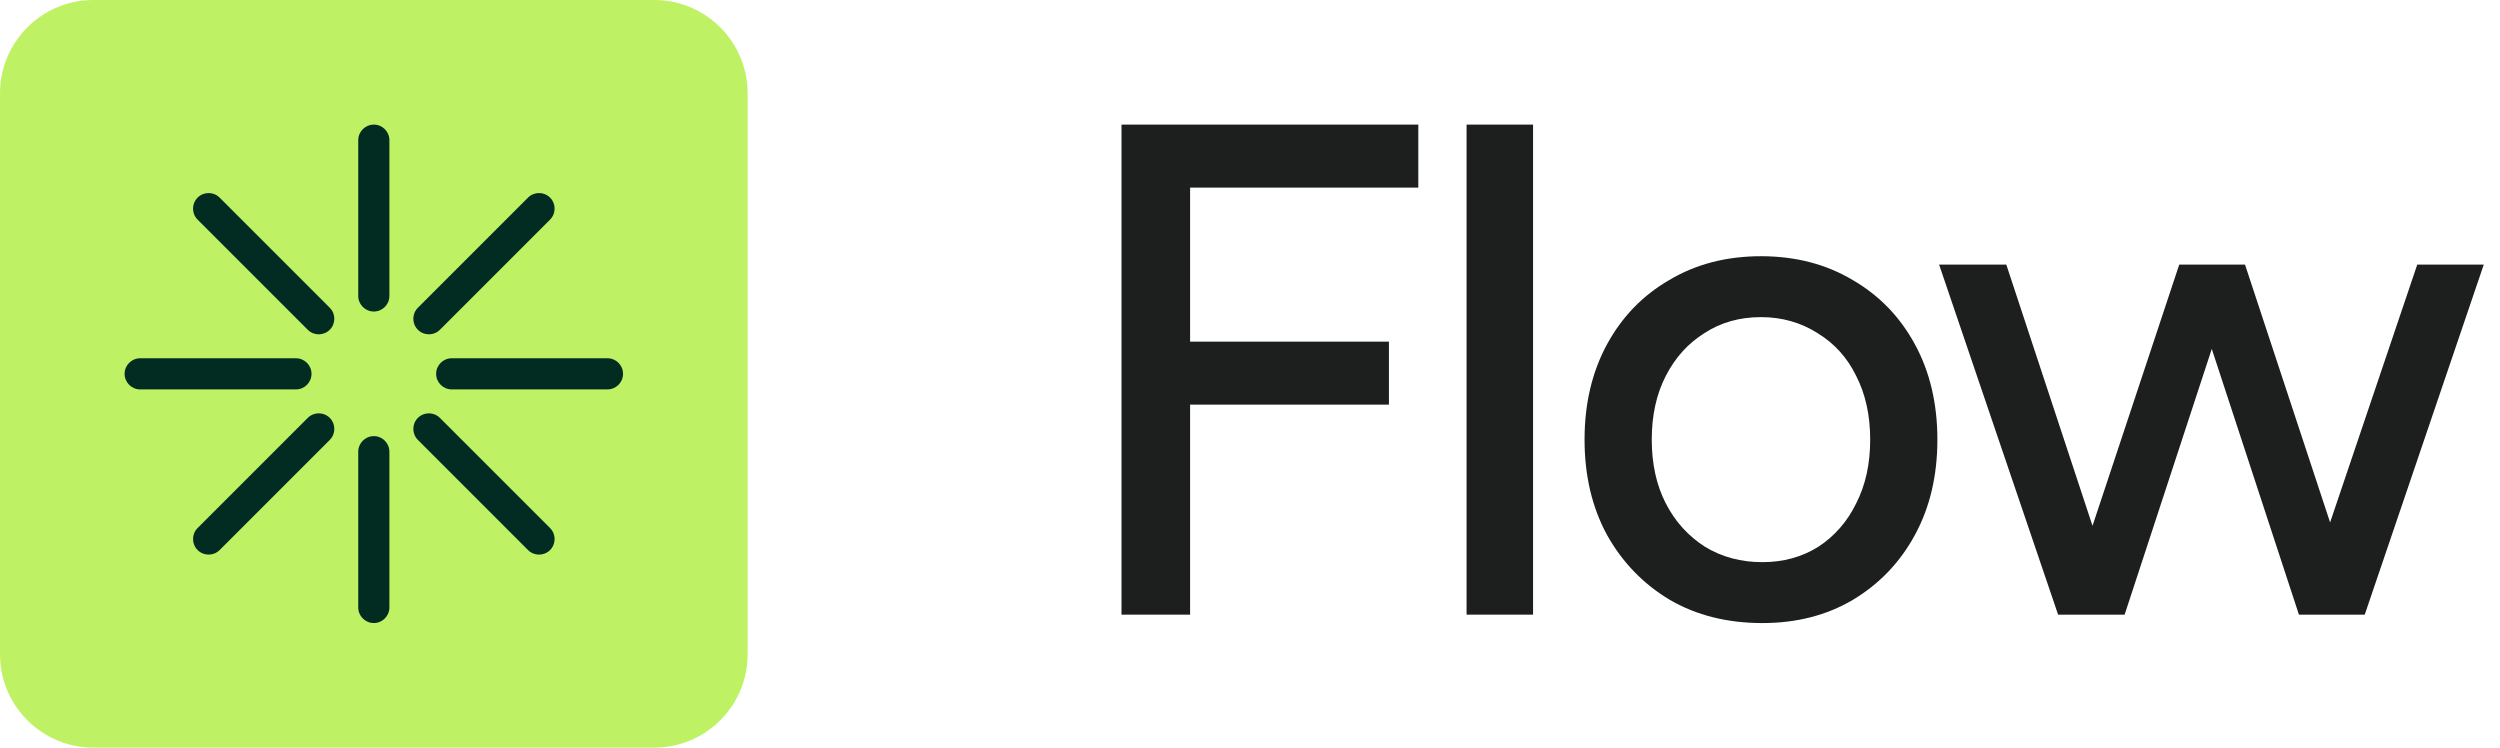
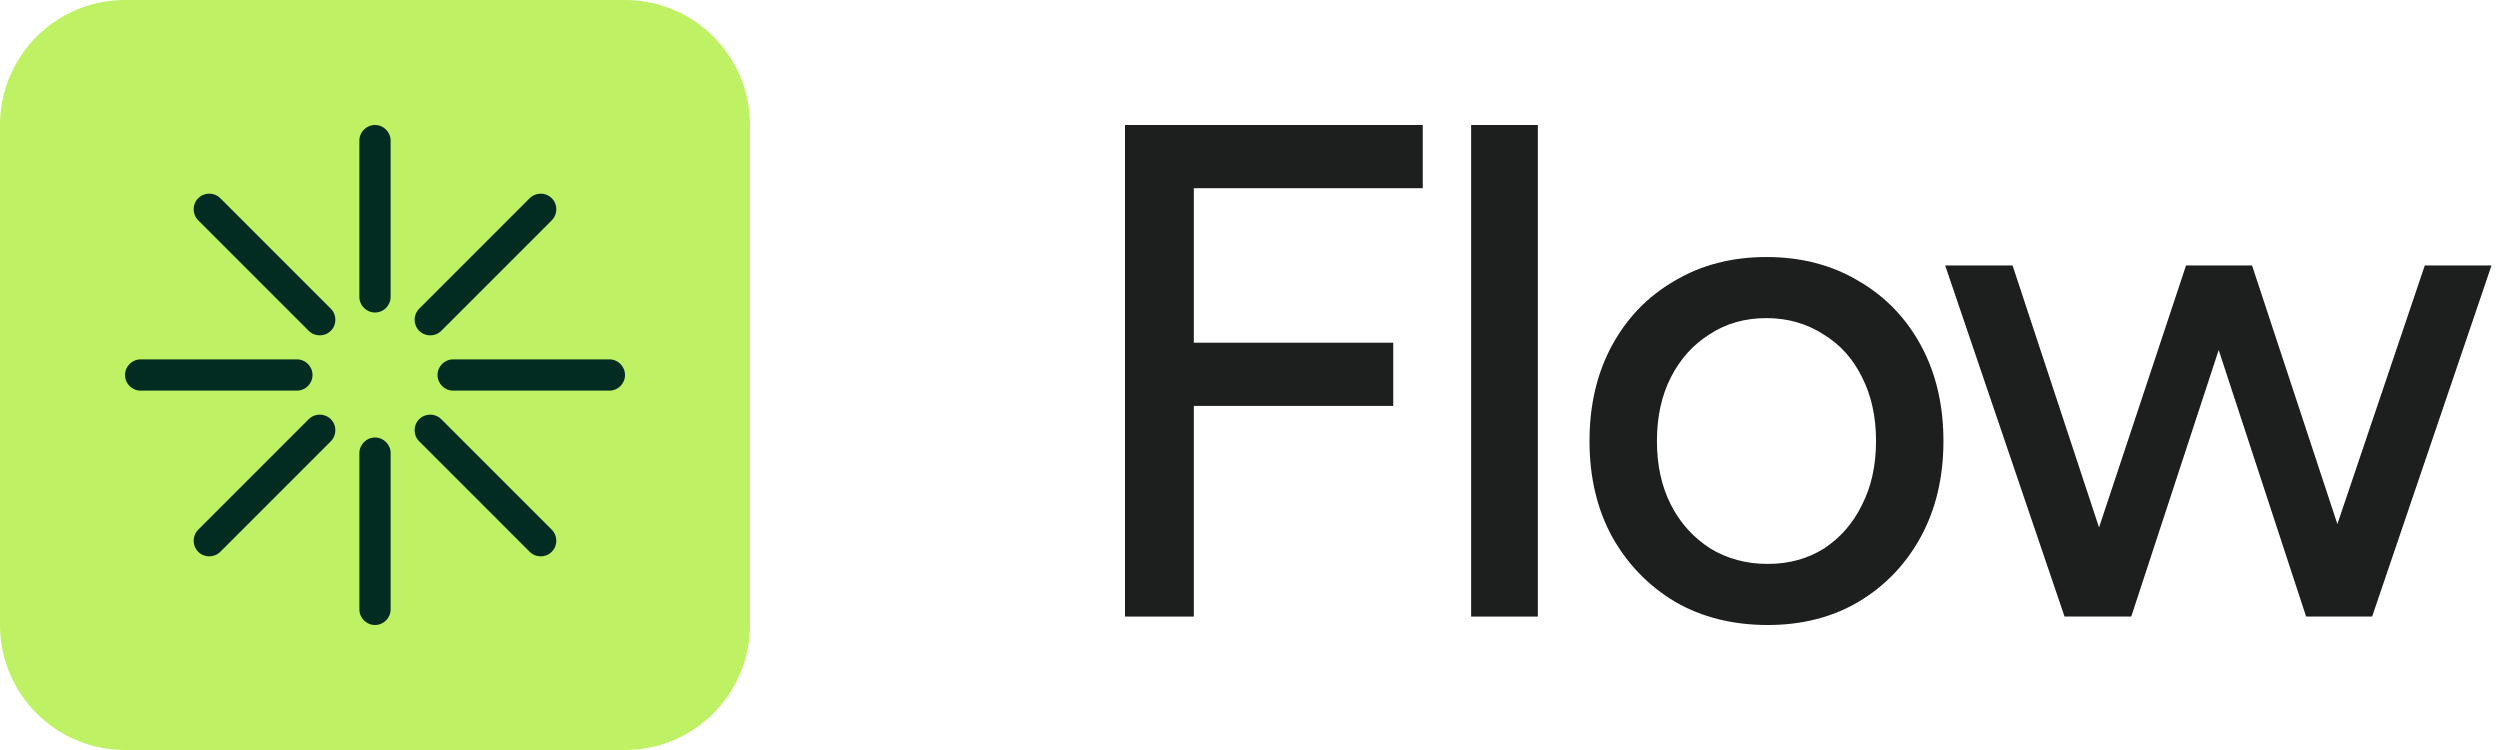
- <svg xmlns="http://www.w3.org/2000/svg" width="107" height="32" viewBox="0 0 107 32" fill="none">
-   <path d="M0 4C0 1.791 1.791 0 4 0H28C30.209 0 32 1.791 32 4V28C32 30.209 30.209 32 28 32H4C1.791 32 0 30.209 0 28V4Z" fill="#BEF264" />
-   <rect x="15.333" y="5.333" width="1.333" height="8" rx="0.667" fill="#022C22" />
-   <rect x="15.333" y="18.666" width="1.333" height="8" rx="0.667" fill="#022C22" />
-   <rect x="23.071" y="7.986" width="1.333" height="8" rx="0.667" transform="rotate(45 23.071 7.98608)" fill="#022C22" />
-   <rect x="13.643" y="17.414" width="1.333" height="8" rx="0.667" transform="rotate(45 13.6429 17.4143)" fill="#022C22" />
-   <rect x="18.667" y="16.666" width="1.333" height="8" rx="0.667" transform="rotate(-90 18.6668 16.6665)" fill="#022C22" />
-   <rect x="5.333" y="16.666" width="1.333" height="8" rx="0.667" transform="rotate(-90 5.33341 16.6665)" fill="#022C22" />
-   <rect x="17.414" y="18.357" width="1.333" height="8" rx="0.667" transform="rotate(-45 17.4142 18.3569)" fill="#022C22" />
-   <rect x="7.986" y="8.929" width="1.333" height="8" rx="0.667" transform="rotate(-45 7.98621 8.92896)" fill="#022C22" />
-   <path d="M48 26.307V5.333H50.936V26.307H48ZM50.547 17.318V14.622H59.446V17.318H50.547ZM50.547 8.03V5.333H60.704V8.03H50.547Z" fill="#1D1F1E" />
-   <path d="M62.769 26.307V5.333H65.615V26.307H62.769Z" fill="#1D1F1E" />
-   <path d="M75.43 26.667C73.931 26.667 72.613 26.337 71.475 25.678C70.336 24.999 69.437 24.07 68.778 22.891C68.139 21.713 67.819 20.355 67.819 18.816C67.819 17.278 68.139 15.92 68.778 14.742C69.417 13.563 70.306 12.644 71.445 11.985C72.583 11.306 73.891 10.966 75.37 10.966C76.848 10.966 78.156 11.306 79.295 11.985C80.433 12.644 81.322 13.563 81.961 14.742C82.601 15.92 82.92 17.278 82.92 18.816C82.92 20.355 82.601 21.713 81.961 22.891C81.322 24.07 80.433 24.999 79.295 25.678C78.176 26.337 76.888 26.667 75.43 26.667ZM75.43 24.06C76.328 24.06 77.127 23.84 77.826 23.401C78.526 22.941 79.065 22.322 79.445 21.543C79.844 20.764 80.044 19.855 80.044 18.816C80.044 17.778 79.844 16.869 79.445 16.09C79.065 15.311 78.516 14.701 77.797 14.262C77.078 13.803 76.269 13.573 75.37 13.573C74.451 13.573 73.642 13.803 72.943 14.262C72.243 14.701 71.694 15.311 71.295 16.09C70.895 16.869 70.695 17.778 70.695 18.816C70.695 19.855 70.895 20.764 71.295 21.543C71.694 22.322 72.254 22.941 72.973 23.401C73.692 23.84 74.511 24.06 75.43 24.06Z" fill="#1D1F1E" />
-   <path d="M98.394 26.307L103.458 11.326H106.305L101.211 26.307H98.394ZM88.297 26.307L93.271 11.326H95.848L90.934 26.307H88.297ZM88.087 26.307L82.994 11.326H85.87L90.814 26.307H88.087ZM98.394 26.307L93.481 11.326H96.087L101.031 26.307H98.394Z" fill="#1D1F1E" />
+ <svg xmlns="http://www.w3.org/2000/svg" width="110" height="33" viewBox="0 0 110 33" fill="none">
+   <path d="M0 5.5C0 2.462 2.462 0 5.5 0H27.5C30.538 0 33 2.462 33 5.5V27.5C33 30.538 30.538 33 27.5 33H5.5C2.462 33 0 30.538 0 27.5V5.5Z" fill="#BEF264" />
+   <rect x="15.812" y="5.5" width="1.375" height="8.25" rx="0.688" fill="#022C22" />
+   <rect x="15.813" y="19.25" width="1.375" height="8.25" rx="0.688" fill="#022C22" />
+   <rect x="23.792" y="8.236" width="1.375" height="8.25" rx="0.688" transform="rotate(45 23.792 8.23584)" fill="#022C22" />
+   <rect x="14.069" y="17.959" width="1.375" height="8.25" rx="0.688" transform="rotate(45 14.0693 17.959)" fill="#022C22" />
+   <rect x="19.25" y="17.188" width="1.375" height="8.25" rx="0.688" transform="rotate(-90 19.2501 17.1875)" fill="#022C22" />
+   <rect x="5.5" y="17.188" width="1.375" height="8.25" rx="0.688" transform="rotate(-90 5.50008 17.1875)" fill="#022C22" />
+   <rect x="17.958" y="18.931" width="1.375" height="8.25" rx="0.688" transform="rotate(-45 17.9584 18.9312)" fill="#022C22" />
+   <rect x="8.236" y="9.208" width="1.375" height="8.25" rx="0.688" transform="rotate(-45 8.23578 9.20801)" fill="#022C22" />
+   <path d="M49.5 27.129V5.5H52.528V27.129H49.5ZM52.126 17.86V15.079H61.303V17.86H52.126ZM52.126 8.281V5.5H62.601V8.281H52.126Z" fill="#1D1F1E" />
+   <path d="M64.73 27.129V5.5H67.665V27.129H64.73Z" fill="#1D1F1E" />
+   <path d="M77.787 27.5C76.242 27.5 74.882 27.16 73.708 26.48C72.534 25.78 71.607 24.822 70.927 23.607C70.268 22.391 69.938 20.991 69.938 19.404C69.938 17.818 70.268 16.418 70.927 15.202C71.586 13.987 72.503 13.039 73.677 12.36C74.851 11.659 76.201 11.309 77.725 11.309C79.249 11.309 80.599 11.659 81.773 12.36C82.947 13.039 83.864 13.987 84.523 15.202C85.182 16.418 85.511 17.818 85.511 19.404C85.511 20.991 85.182 22.391 84.523 23.607C83.864 24.822 82.947 25.78 81.773 26.48C80.619 27.16 79.29 27.5 77.787 27.5ZM77.787 24.812C78.714 24.812 79.538 24.585 80.259 24.132C80.98 23.658 81.536 23.02 81.927 22.216C82.339 21.413 82.545 20.476 82.545 19.404C82.545 18.333 82.339 17.396 81.927 16.593C81.536 15.789 80.969 15.161 80.228 14.708C79.486 14.234 78.652 13.997 77.725 13.997C76.777 13.997 75.943 14.234 75.222 14.708C74.501 15.161 73.935 15.789 73.523 16.593C73.111 17.396 72.905 18.333 72.905 19.404C72.905 20.476 73.111 21.413 73.523 22.216C73.935 23.02 74.511 23.658 75.253 24.132C75.995 24.585 76.839 24.812 77.787 24.812Z" fill="#1D1F1E" />
+   <path d="M101.469 27.129L106.691 11.68H109.627L104.374 27.129H101.469ZM91.056 27.129L96.186 11.68H98.843L93.775 27.129H91.056ZM90.84 27.129L85.587 11.68H88.553L93.652 27.129H90.84ZM101.469 27.129L96.402 11.68H99.09L104.188 27.129H101.469Z" fill="#1D1F1E" />
</svg>
